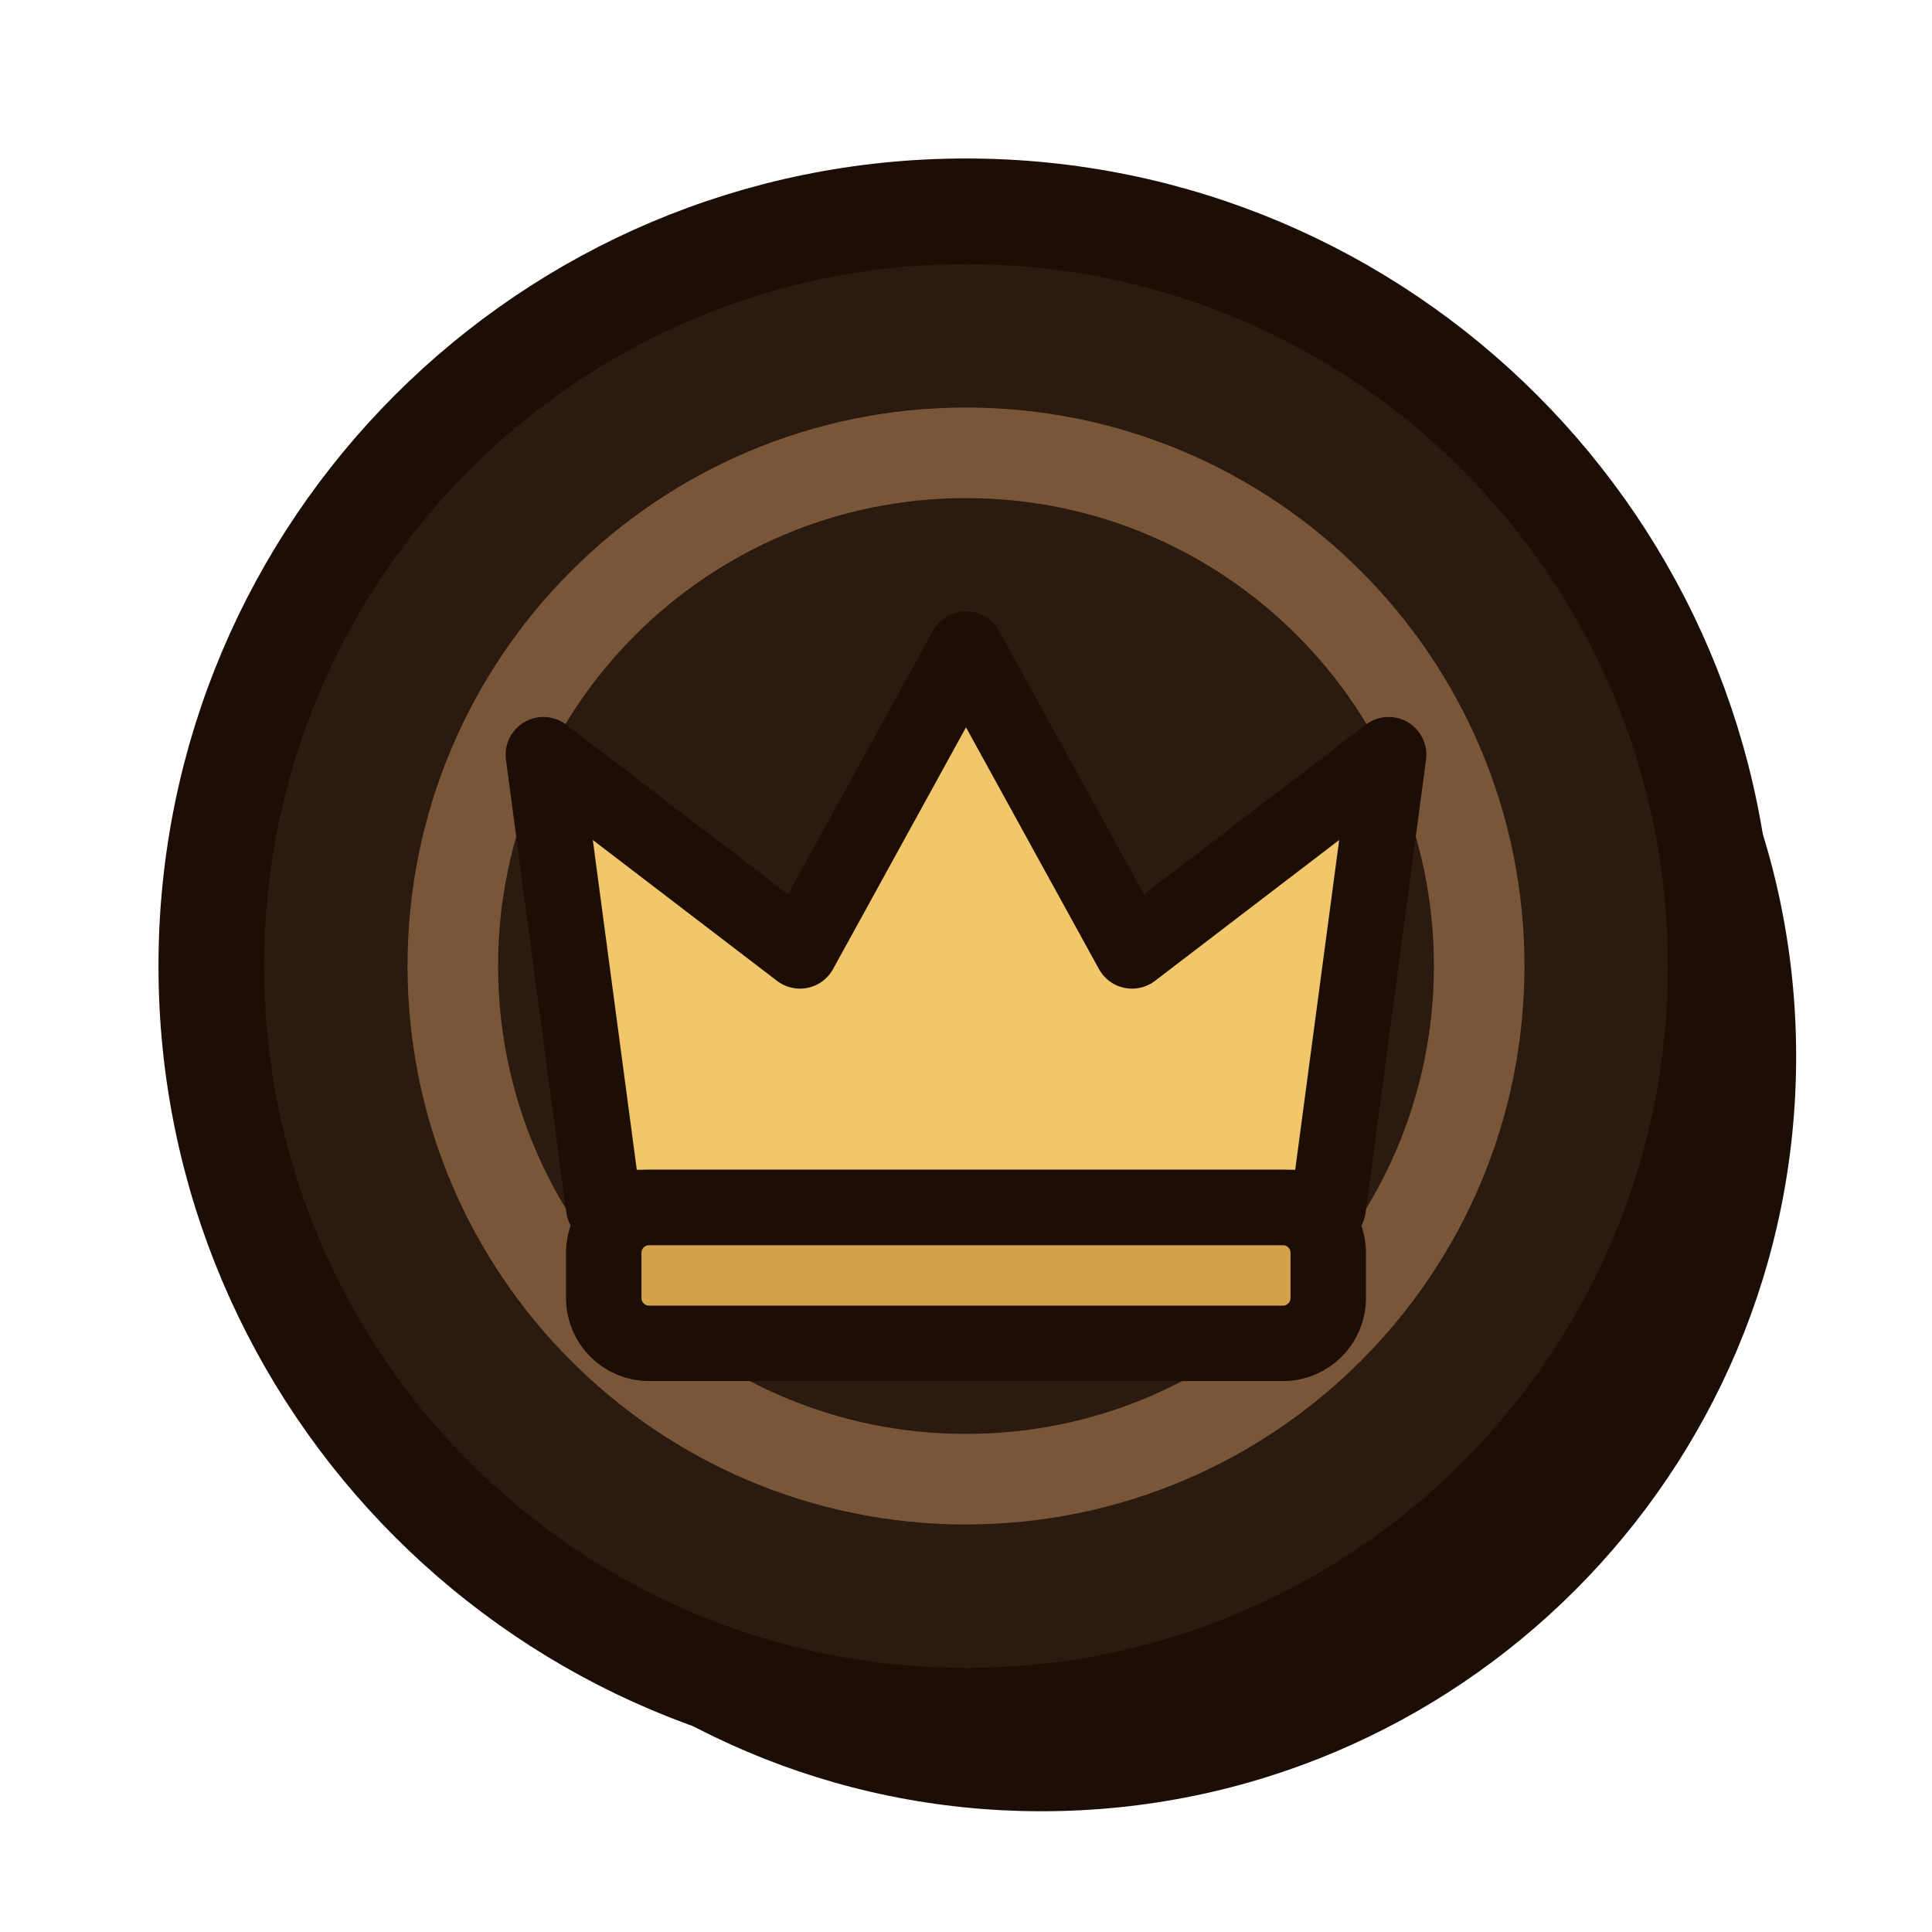
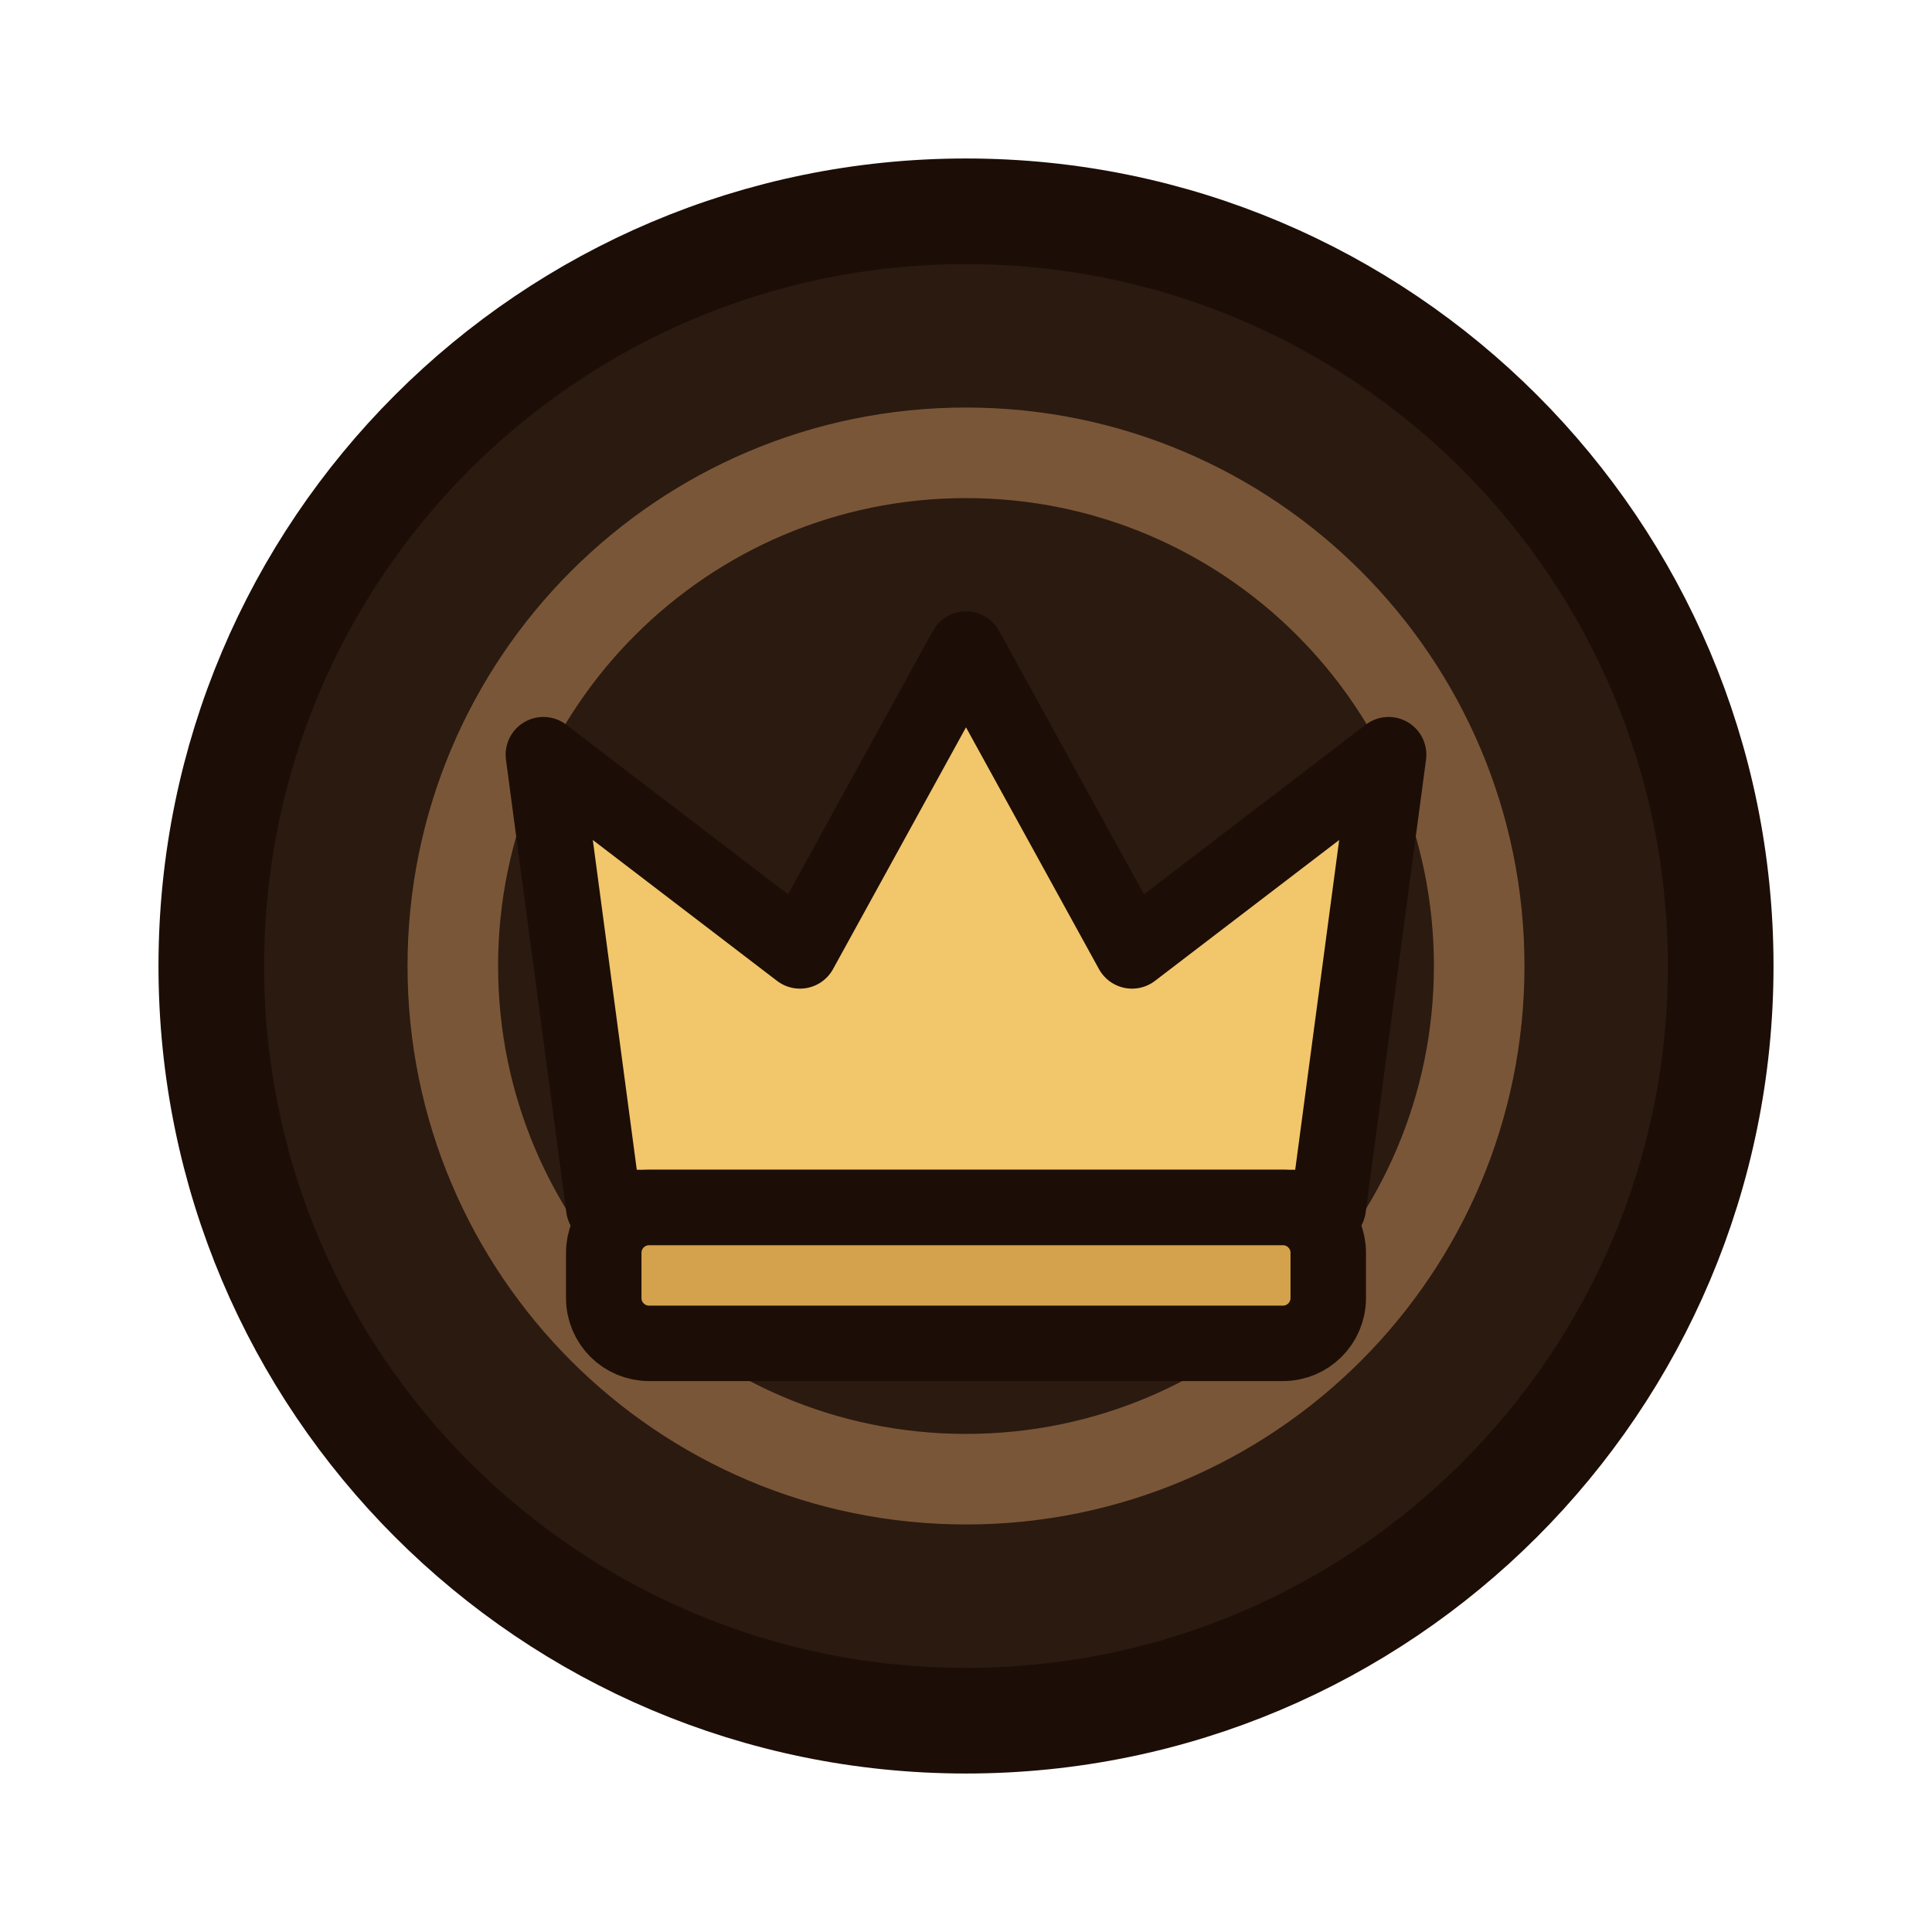
<svg xmlns="http://www.w3.org/2000/svg" viewBox="0 0 64 64">
-   <circle cx="34.5" cy="35" r="25" fill="#1c0e06" />
  <circle cx="32" cy="32" r="25" fill="#2b1a10" stroke="#1c0e06" stroke-width="3.5" />
  <circle cx="32" cy="32" r="17" fill="none" stroke="#7a5638" stroke-width="3" />
  <path d="M20 40 L18 25 L26.5 31.5 L32 21.5 L37.5 31.5 L46 25 L44 40 Z" fill="#f2c66b" stroke="#1c0e06" stroke-width="2.5" stroke-linejoin="round" />
  <rect x="20" y="40" width="24" height="4.5" rx="1.5" fill="#d4a24c" stroke="#1c0e06" stroke-width="2.5" />
</svg>
